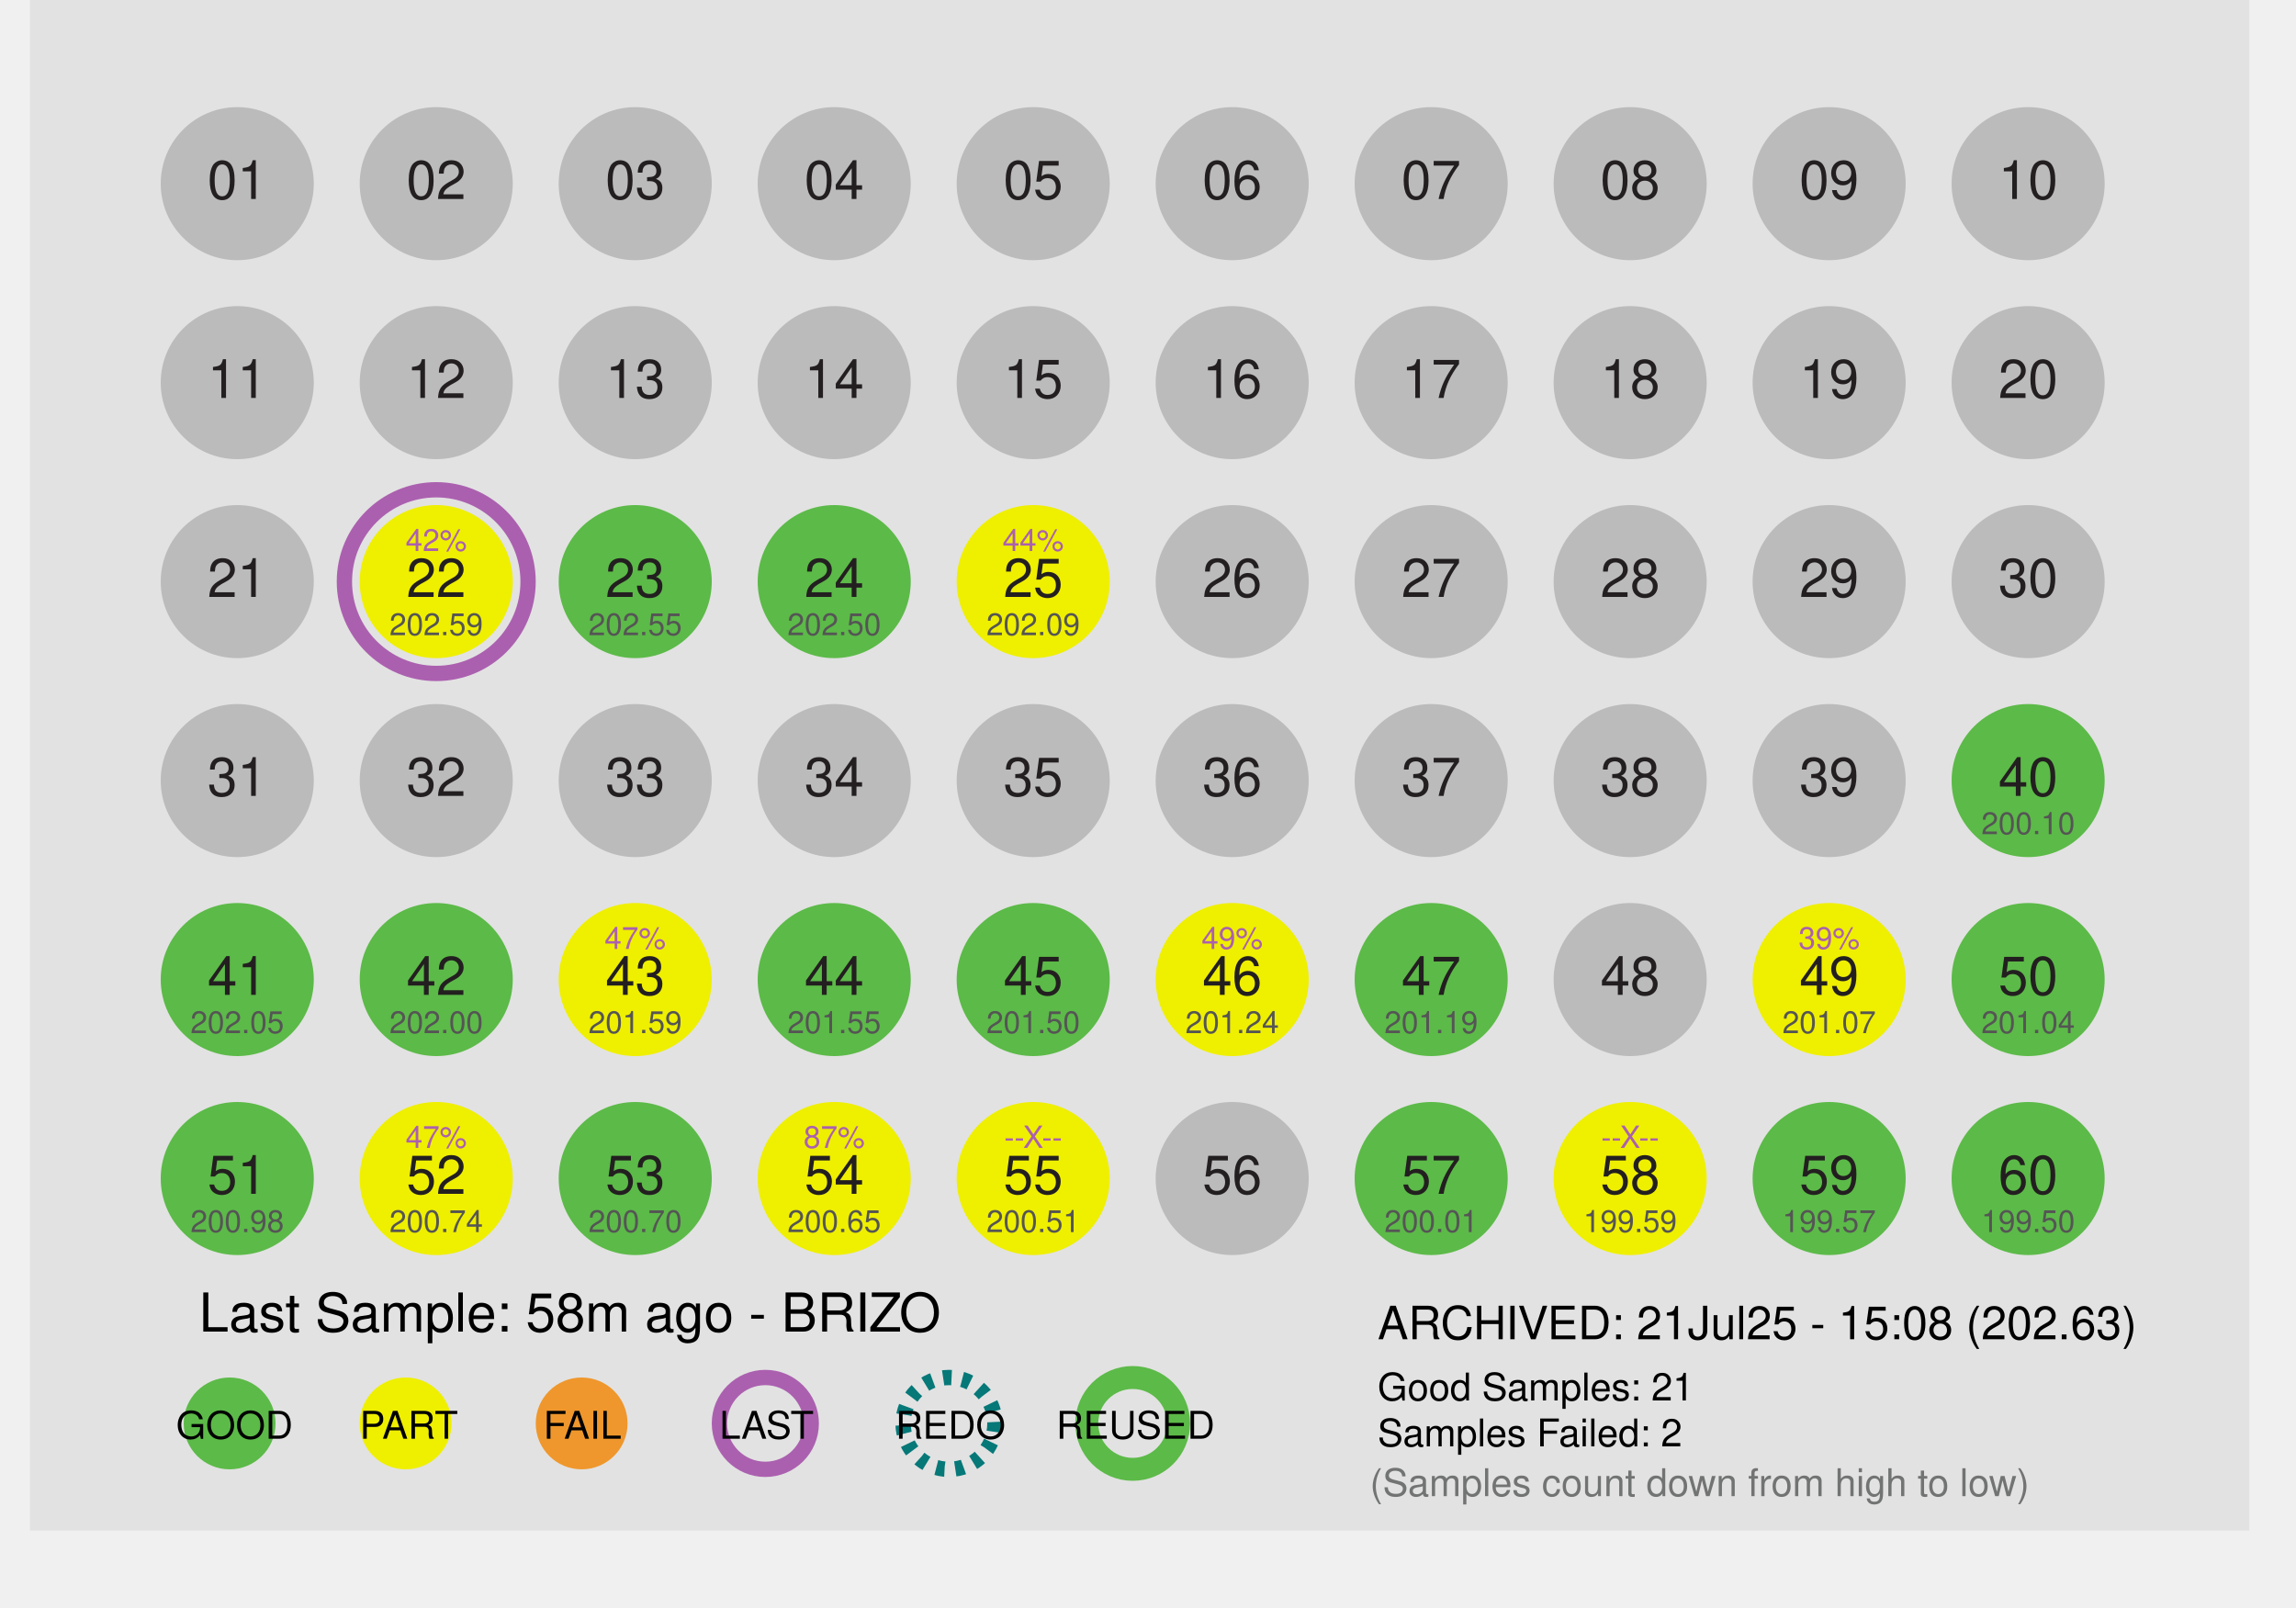
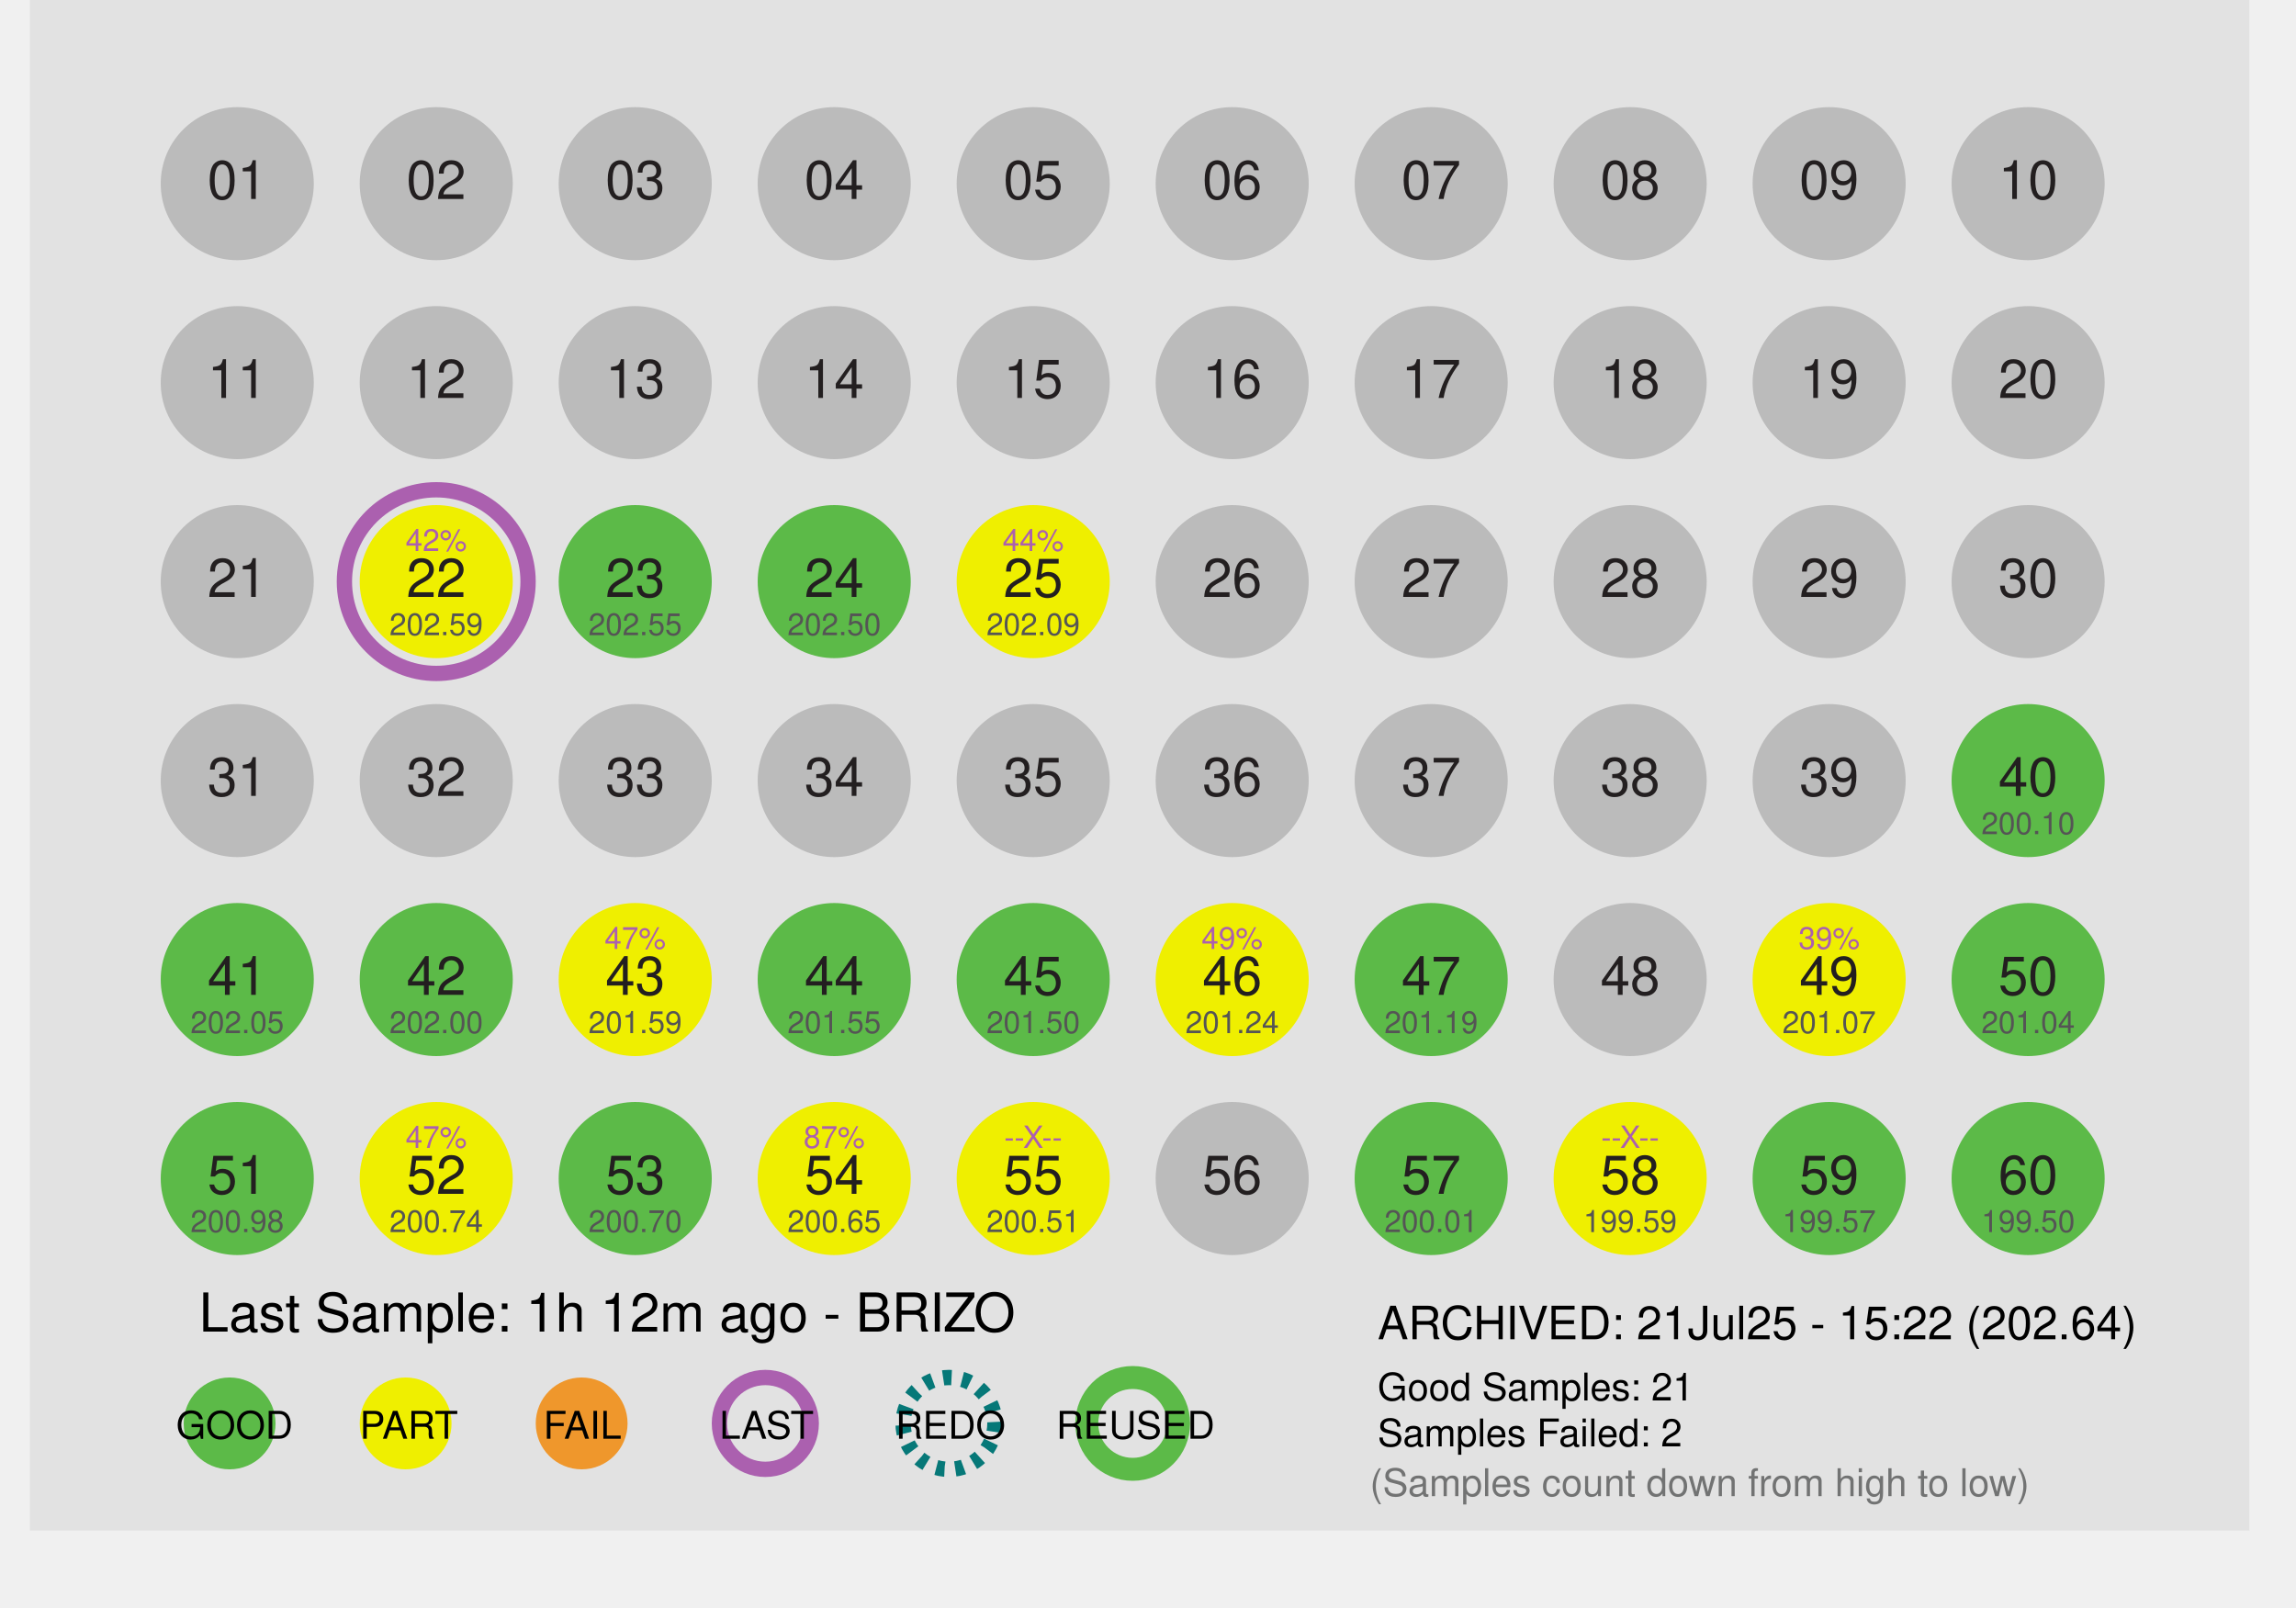
<svg xmlns="http://www.w3.org/2000/svg" id="Layer_1" data-name="Layer 1" x="0px" y="0px" viewBox="0 0 300 210" xml:space="preserve">
  <defs>
    <style>
 .st1 { fill: #dcddde; }
 .st2, .st3 { fill: #fff; }
 .st2 { stroke: #9b509f; }
 .st10, .st2, .st3 { stroke-miterlimit: 10; }
 .st10, .st2 { stroke-width: 2px; }
 .st3 { stroke: #231f20; }
 .st4 { fill: #ef972c; }
 .st5 { fill: #727373; }
 .st6 { fill: #5cba48; }
 .st7, .st8, .st9 { font-size: 7px; }
 .st7, .st8 { fill: #231f20; }
 .te5, .st7, .st9 { font-family: Helvetica; }
 .st8 { font-family: Helvetica-Bold, Helvetica; font-weight: 700; }
 .st9 { fill: #919396; }
 .st10 { fill: none; stroke: #fff; }

 .fill_gray { fill: #bbbbbb; }
 .fill_white { fill: #fff; }
 .stroke_purple { stroke: #ab60af; fill:none; stroke-width: 2px; }
 .stroke_black  { stroke: #000; fill:none; stroke-width: 2px; }
 .stroke_blue  { stroke: #067878; fill:none; stroke-width: 2px; stroke-dasharray:1.1 1.4;}
 .stroke_green  { stroke: #5cba48; fill:none; stroke-width: 3px;}
 .stroke_dash  { stroke-dasharray:1.1 1.4;}
 .stroke_2px { stroke-width: 2px; }
 .stroke_white { fill: none; stroke: #fff; }
 .stroke_none {stroke: none; fill:none};
 .stroke_darkGray { stroke: #231f20; fill: none; stroke-width: 2px;}
 .fill_orange { fill: #ef972c; }
 .fill_yellow { fill: #efef00; }
 .fill_lightgray { fill: #e2e2e2; }
 .thick_orange     { stroke-width:4px; fill:none; stroke: #ef972c; }
 .thick_yellow     { stroke-width:4px; fill:none; stroke: #f7ca0b; }
 .thick_gray       { stroke-width:4px; fill:none; stroke: #bbbbbb; }
 .thick_green      { stroke-width:4px; fill:none; stroke: #5cba48; }
 .fill_green { fill: #5cba48; }
 .font_size4 { font-size: 4px; }
 .font_size5 { font-size: 5px; }
 .font_size6 { font-size: 6px; }
 .font_size7 { font-size: 7px; }
 .font_size9 { font-size: 9px; }
 .fill_red {fill: #e24466; }
 .fill_purple {fill:#ab60af;}
 .fill_darkgray { fill: #555555; }
 .font_helv { font-family: Helvetica; }
 .font_helvBold { font-family: Helvetica-Bold, Helvetica; font-weight: 700; }
 .fill_lightergray { fill: #919396; }
    </style>
  </defs>
  <rect class="fill_lightgray" x="3.91" width="290" height="200" />
  <circle desc="c_big_01" class="stroke_none" cx="31" cy="24" r="12" />
  <circle desc="c_big_02" class="stroke_none" cx="57" cy="24" r="12" />
  <circle desc="c_big_03" class="stroke_none" cx="83" cy="24" r="12" />
  <circle desc="c_big_04" class="stroke_none" cx="109" cy="24" r="12" />
  <circle desc="c_big_05" class="stroke_none" cx="135" cy="24" r="12" />
  <circle desc="c_big_06" class="stroke_none" cx="161" cy="24" r="12" />
  <circle desc="c_big_07" class="stroke_none" cx="187" cy="24" r="12" />
  <circle desc="c_big_08" class="stroke_none" cx="213" cy="24" r="12" />
  <circle desc="c_big_09" class="stroke_none" cx="239" cy="24" r="12" />
  <circle desc="c_big_10" class="stroke_none" cx="265" cy="24" r="12" />
  <circle desc="c_big_11" class="stroke_none" cx="31" cy="50" r="12" />
  <circle desc="c_big_12" class="stroke_none" cx="57" cy="50" r="12" />
  <circle desc="c_big_13" class="stroke_none" cx="83" cy="50" r="12" />
  <circle desc="c_big_14" class="stroke_none" cx="109" cy="50" r="12" />
  <circle desc="c_big_15" class="stroke_none" cx="135" cy="50" r="12" />
  <circle desc="c_big_16" class="stroke_none" cx="161" cy="50" r="12" />
  <circle desc="c_big_17" class="stroke_none" cx="187" cy="50" r="12" />
  <circle desc="c_big_18" class="stroke_none" cx="213" cy="50" r="12" />
  <circle desc="c_big_19" class="stroke_none" cx="239" cy="50" r="12" />
  <circle desc="c_big_20" class="stroke_none" cx="265" cy="50" r="12" />
  <circle desc="c_big_21" class="stroke_none" cx="31" cy="76" r="12" />
  <circle desc="c_big_22" class="stroke_purple" cx="57" cy="76" r="12" />
  <circle desc="c_big_23" class="stroke_none" cx="83" cy="76" r="12" />
  <circle desc="c_big_24" class="stroke_none" cx="109" cy="76" r="12" />
  <circle desc="c_big_25" class="stroke_none" cx="135" cy="76" r="12" />
  <circle desc="c_big_26" class="stroke_none" cx="161" cy="76" r="12" />
  <circle desc="c_big_27" class="stroke_none" cx="187" cy="76" r="12" />
  <circle desc="c_big_28" class="stroke_none" cx="213" cy="76" r="12" />
  <circle desc="c_big_29" class="stroke_none" cx="239" cy="76" r="12" />
  <circle desc="c_big_30" class="stroke_none" cx="265" cy="76" r="12" />
  <circle desc="c_big_31" class="stroke_none" cx="31" cy="102" r="12" />
  <circle desc="c_big_32" class="stroke_none" cx="57" cy="102" r="12" />
  <circle desc="c_big_33" class="stroke_none" cx="83" cy="102" r="12" />
  <circle desc="c_big_34" class="stroke_none" cx="109" cy="102" r="12" />
  <circle desc="c_big_35" class="stroke_none" cx="135" cy="102" r="12" />
  <circle desc="c_big_36" class="stroke_none" cx="161" cy="102" r="12" />
  <circle desc="c_big_37" class="stroke_none" cx="187" cy="102" r="12" />
  <circle desc="c_big_38" class="stroke_none" cx="213" cy="102" r="12" />
  <circle desc="c_big_39" class="stroke_none" cx="239" cy="102" r="12" />
  <circle desc="c_big_40" class="stroke_none" cx="265" cy="102" r="12" />
  <circle desc="c_big_41" class="stroke_none" cx="31" cy="128" r="12" />
  <circle desc="c_big_42" class="stroke_none" cx="57" cy="128" r="12" />
  <circle desc="c_big_43" class="stroke_none" cx="83" cy="128" r="12" />
  <circle desc="c_big_44" class="stroke_none" cx="109" cy="128" r="12" />
  <circle desc="c_big_45" class="stroke_none" cx="135" cy="128" r="12" />
  <circle desc="c_big_46" class="stroke_none" cx="161" cy="128" r="12" />
  <circle desc="c_big_47" class="stroke_none" cx="187" cy="128" r="12" />
  <circle desc="c_big_48" class="stroke_none" cx="213" cy="128" r="12" />
  <circle desc="c_big_49" class="stroke_none" cx="239" cy="128" r="12" />
  <circle desc="c_big_50" class="stroke_none" cx="265" cy="128" r="12" />
  <circle desc="c_big_51" class="stroke_none" cx="31" cy="154" r="12" />
  <circle desc="c_big_52" class="stroke_none" cx="57" cy="154" r="12" />
  <circle desc="c_big_53" class="stroke_none" cx="83" cy="154" r="12" />
  <circle desc="c_big_54" class="stroke_none" cx="109" cy="154" r="12" />
  <circle desc="c_big_55" class="stroke_none" cx="135" cy="154" r="12" />
  <circle desc="c_big_56" class="stroke_none" cx="161" cy="154" r="12" />
  <circle desc="c_big_57" class="stroke_none" cx="187" cy="154" r="12" />
  <circle desc="c_big_58" class="stroke_none" cx="213" cy="154" r="12" />
  <circle desc="c_big_59" class="stroke_none" cx="239" cy="154" r="12" />
  <circle desc="c_big_60" class="stroke_none" cx="265" cy="154" r="12" />
  <circle desc="c_small_01" class="fill_gray" cx="31" cy="24" r="10" />
  <circle desc="c_small_02" class="fill_gray" cx="57" cy="24" r="10" />
  <circle desc="c_small_03" class="fill_gray" cx="83" cy="24" r="10" />
  <circle desc="c_small_04" class="fill_gray" cx="109" cy="24" r="10" />
  <circle desc="c_small_05" class="fill_gray" cx="135" cy="24" r="10" />
  <circle desc="c_small_06" class="fill_gray" cx="161" cy="24" r="10" />
  <circle desc="c_small_07" class="fill_gray" cx="187" cy="24" r="10" />
  <circle desc="c_small_08" class="fill_gray" cx="213" cy="24" r="10" />
  <circle desc="c_small_09" class="fill_gray" cx="239" cy="24" r="10" />
  <circle desc="c_small_10" class="fill_gray" cx="265" cy="24" r="10" />
  <circle desc="c_small_11" class="fill_gray" cx="31" cy="50" r="10" />
  <circle desc="c_small_12" class="fill_gray" cx="57" cy="50" r="10" />
  <circle desc="c_small_13" class="fill_gray" cx="83" cy="50" r="10" />
  <circle desc="c_small_14" class="fill_gray" cx="109" cy="50" r="10" />
  <circle desc="c_small_15" class="fill_gray" cx="135" cy="50" r="10" />
  <circle desc="c_small_16" class="fill_gray" cx="161" cy="50" r="10" />
  <circle desc="c_small_17" class="fill_gray" cx="187" cy="50" r="10" />
  <circle desc="c_small_18" class="fill_gray" cx="213" cy="50" r="10" />
  <circle desc="c_small_19" class="fill_gray" cx="239" cy="50" r="10" />
  <circle desc="c_small_20" class="fill_gray" cx="265" cy="50" r="10" />
  <circle desc="c_small_21" class="fill_gray" cx="31" cy="76" r="10" />
  <circle desc="c_small_22" class="fill_yellow" cx="57" cy="76" r="10" />
  <circle desc="c_small_23" class="fill_green" cx="83" cy="76" r="10" />
  <circle desc="c_small_24" class="fill_green" cx="109" cy="76" r="10" />
  <circle desc="c_small_25" class="fill_yellow" cx="135" cy="76" r="10" />
  <circle desc="c_small_26" class="fill_gray" cx="161" cy="76" r="10" />
  <circle desc="c_small_27" class="fill_gray" cx="187" cy="76" r="10" />
  <circle desc="c_small_28" class="fill_gray" cx="213" cy="76" r="10" />
  <circle desc="c_small_29" class="fill_gray" cx="239" cy="76" r="10" />
  <circle desc="c_small_30" class="fill_gray" cx="265" cy="76" r="10" />
  <circle desc="c_small_31" class="fill_gray" cx="31" cy="102" r="10" />
  <circle desc="c_small_32" class="fill_gray" cx="57" cy="102" r="10" />
  <circle desc="c_small_33" class="fill_gray" cx="83" cy="102" r="10" />
  <circle desc="c_small_34" class="fill_gray" cx="109" cy="102" r="10" />
  <circle desc="c_small_35" class="fill_gray" cx="135" cy="102" r="10" />
  <circle desc="c_small_36" class="fill_gray" cx="161" cy="102" r="10" />
  <circle desc="c_small_37" class="fill_gray" cx="187" cy="102" r="10" />
  <circle desc="c_small_38" class="fill_gray" cx="213" cy="102" r="10" />
  <circle desc="c_small_39" class="fill_gray" cx="239" cy="102" r="10" />
  <circle desc="c_small_40" class="fill_green" cx="265" cy="102" r="10" />
  <circle desc="c_small_41" class="fill_green" cx="31" cy="128" r="10" />
  <circle desc="c_small_42" class="fill_green" cx="57" cy="128" r="10" />
  <circle desc="c_small_43" class="fill_yellow" cx="83" cy="128" r="10" />
  <circle desc="c_small_44" class="fill_green" cx="109" cy="128" r="10" />
  <circle desc="c_small_45" class="fill_green" cx="135" cy="128" r="10" />
  <circle desc="c_small_46" class="fill_yellow" cx="161" cy="128" r="10" />
  <circle desc="c_small_47" class="fill_green" cx="187" cy="128" r="10" />
  <circle desc="c_small_48" class="fill_gray" cx="213" cy="128" r="10" />
  <circle desc="c_small_49" class="fill_yellow" cx="239" cy="128" r="10" />
  <circle desc="c_small_50" class="fill_green" cx="265" cy="128" r="10" />
  <circle desc="c_small_51" class="fill_green" cx="31" cy="154" r="10" />
  <circle desc="c_small_52" class="fill_yellow" cx="57" cy="154" r="10" />
  <circle desc="c_small_53" class="fill_green" cx="83" cy="154" r="10" />
  <circle desc="c_small_54" class="fill_yellow" cx="109" cy="154" r="10" />
  <circle desc="c_small_55" class="fill_yellow" cx="135" cy="154" r="10" />
  <circle desc="c_small_56" class="fill_gray" cx="161" cy="154" r="10" />
  <circle desc="c_small_57" class="fill_green" cx="187" cy="154" r="10" />
  <circle desc="c_small_58" class="fill_yellow" cx="213" cy="154" r="10" />
  <circle desc="c_small_59" class="fill_green" cx="239" cy="154" r="10" />
  <circle desc="c_small_60" class="fill_green" cx="265" cy="154" r="10" />
  <text desc="t_label_01" class="st7" text-anchor="middle" transform="translate(31 26)">01</text>
  <text desc="t_label_02" class="st7" text-anchor="middle" transform="translate(57 26)">02</text>
  <text desc="t_label_03" class="st7" text-anchor="middle" transform="translate(83 26)">03</text>
  <text desc="t_label_04" class="st7" text-anchor="middle" transform="translate(109 26)">04</text>
  <text desc="t_label_05" class="st7" text-anchor="middle" transform="translate(135 26)">05</text>
  <text desc="t_label_06" class="st7" text-anchor="middle" transform="translate(161 26)">06</text>
  <text desc="t_label_07" class="st7" text-anchor="middle" transform="translate(187 26)">07</text>
  <text desc="t_label_08" class="st7" text-anchor="middle" transform="translate(213 26)">08</text>
  <text desc="t_label_09" class="st7" text-anchor="middle" transform="translate(239 26)">09</text>
  <text desc="t_label_10" class="st7" text-anchor="middle" transform="translate(265 26)">10</text>
  <text desc="t_label_11" class="st7" text-anchor="middle" transform="translate(31 52)">11</text>
  <text desc="t_label_12" class="st7" text-anchor="middle" transform="translate(57 52)">12</text>
  <text desc="t_label_13" class="st7" text-anchor="middle" transform="translate(83 52)">13</text>
  <text desc="t_label_14" class="st7" text-anchor="middle" transform="translate(109 52)">14</text>
  <text desc="t_label_15" class="st7" text-anchor="middle" transform="translate(135 52)">15</text>
  <text desc="t_label_16" class="st7" text-anchor="middle" transform="translate(161 52)">16</text>
  <text desc="t_label_17" class="st7" text-anchor="middle" transform="translate(187 52)">17</text>
  <text desc="t_label_18" class="st7" text-anchor="middle" transform="translate(213 52)">18</text>
  <text desc="t_label_19" class="st7" text-anchor="middle" transform="translate(239 52)">19</text>
  <text desc="t_label_20" class="st7" text-anchor="middle" transform="translate(265 52)">20</text>
  <text desc="t_label_21" class="st7" text-anchor="middle" transform="translate(31 78)">21</text>
  <text desc="t_label_22" class="st7" text-anchor="middle" transform="translate(57 78)">22</text>
  <text desc="t_label_23" class="st7" text-anchor="middle" transform="translate(83 78)">23</text>
  <text desc="t_label_24" class="st7" text-anchor="middle" transform="translate(109 78)">24</text>
  <text desc="t_label_25" class="st7" text-anchor="middle" transform="translate(135 78)">25</text>
  <text desc="t_label_26" class="st7" text-anchor="middle" transform="translate(161 78)">26</text>
  <text desc="t_label_27" class="st7" text-anchor="middle" transform="translate(187 78)">27</text>
  <text desc="t_label_28" class="st7" text-anchor="middle" transform="translate(213 78)">28</text>
  <text desc="t_label_29" class="st7" text-anchor="middle" transform="translate(239 78)">29</text>
  <text desc="t_label_30" class="st7" text-anchor="middle" transform="translate(265 78)">30</text>
  <text desc="t_label_31" class="st7" text-anchor="middle" transform="translate(31 104)">31</text>
  <text desc="t_label_32" class="st7" text-anchor="middle" transform="translate(57 104)">32</text>
  <text desc="t_label_33" class="st7" text-anchor="middle" transform="translate(83 104)">33</text>
  <text desc="t_label_34" class="st7" text-anchor="middle" transform="translate(109 104)">34</text>
  <text desc="t_label_35" class="st7" text-anchor="middle" transform="translate(135 104)">35</text>
  <text desc="t_label_36" class="st7" text-anchor="middle" transform="translate(161 104)">36</text>
  <text desc="t_label_37" class="st7" text-anchor="middle" transform="translate(187 104)">37</text>
  <text desc="t_label_38" class="st7" text-anchor="middle" transform="translate(213 104)">38</text>
  <text desc="t_label_39" class="st7" text-anchor="middle" transform="translate(239 104)">39</text>
  <text desc="t_label_40" class="st7" text-anchor="middle" transform="translate(265 104)">40</text>
  <text desc="t_label_41" class="st7" text-anchor="middle" transform="translate(31 130)">41</text>
  <text desc="t_label_42" class="st7" text-anchor="middle" transform="translate(57 130)">42</text>
  <text desc="t_label_43" class="st7" text-anchor="middle" transform="translate(83 130)">43</text>
  <text desc="t_label_44" class="st7" text-anchor="middle" transform="translate(109 130)">44</text>
  <text desc="t_label_45" class="st7" text-anchor="middle" transform="translate(135 130)">45</text>
  <text desc="t_label_46" class="st7" text-anchor="middle" transform="translate(161 130)">46</text>
  <text desc="t_label_47" class="st7" text-anchor="middle" transform="translate(187 130)">47</text>
  <text desc="t_label_48" class="st7" text-anchor="middle" transform="translate(213 130)">48</text>
  <text desc="t_label_49" class="st7" text-anchor="middle" transform="translate(239 130)">49</text>
  <text desc="t_label_50" class="st7" text-anchor="middle" transform="translate(265 130)">50</text>
  <text desc="t_label_51" class="st7" text-anchor="middle" transform="translate(31 156)">51</text>
  <text desc="t_label_52" class="st7" text-anchor="middle" transform="translate(57 156)">52</text>
  <text desc="t_label_53" class="st7" text-anchor="middle" transform="translate(83 156)">53</text>
  <text desc="t_label_54" class="st7" text-anchor="middle" transform="translate(109 156)">54</text>
  <text desc="t_label_55" class="st7" text-anchor="middle" transform="translate(135 156)">55</text>
  <text desc="t_label_56" class="st7" text-anchor="middle" transform="translate(161 156)">56</text>
  <text desc="t_label_57" class="st7" text-anchor="middle" transform="translate(187 156)">57</text>
  <text desc="t_label_58" class="st7" text-anchor="middle" transform="translate(213 156)">58</text>
  <text desc="t_label_59" class="st7" text-anchor="middle" transform="translate(239 156)">59</text>
  <text desc="t_label_60" class="st7" text-anchor="middle" transform="translate(265 156)">60</text>
  <text desc="pct_label_01" text-anchor="middle" class="te5 font_size4 fill_purple" transform="translate(31 20)" />
  <text desc="pct_label_02" text-anchor="middle" class="te5 font_size4 fill_purple" transform="translate(57 20)" />
  <text desc="pct_label_03" text-anchor="middle" class="te5 font_size4 fill_purple" transform="translate(83 20)" />
  <text desc="pct_label_04" text-anchor="middle" class="te5 font_size4 fill_purple" transform="translate(109 20)" />
  <text desc="pct_label_05" text-anchor="middle" class="te5 font_size4 fill_purple" transform="translate(135 20)" />
  <text desc="pct_label_06" text-anchor="middle" class="te5 font_size4 fill_purple" transform="translate(161 20)" />
  <text desc="pct_label_07" text-anchor="middle" class="te5 font_size4 fill_purple" transform="translate(187 20)" />
  <text desc="pct_label_08" text-anchor="middle" class="te5 font_size4 fill_purple" transform="translate(213 20)" />
  <text desc="pct_label_09" text-anchor="middle" class="te5 font_size4 fill_purple" transform="translate(239 20)" />
  <text desc="pct_label_10" text-anchor="middle" class="te5 font_size4 fill_purple" transform="translate(265 20)" />
  <text desc="pct_label_11" text-anchor="middle" class="te5 font_size4 fill_purple" transform="translate(31 46)" />
  <text desc="pct_label_12" text-anchor="middle" class="te5 font_size4 fill_purple" transform="translate(57 46)" />
  <text desc="pct_label_13" text-anchor="middle" class="te5 font_size4 fill_purple" transform="translate(83 46)" />
  <text desc="pct_label_14" text-anchor="middle" class="te5 font_size4 fill_purple" transform="translate(109 46)" />
  <text desc="pct_label_15" text-anchor="middle" class="te5 font_size4 fill_purple" transform="translate(135 46)" />
  <text desc="pct_label_16" text-anchor="middle" class="te5 font_size4 fill_purple" transform="translate(161 46)" />
  <text desc="pct_label_17" text-anchor="middle" class="te5 font_size4 fill_purple" transform="translate(187 46)" />
  <text desc="pct_label_18" text-anchor="middle" class="te5 font_size4 fill_purple" transform="translate(213 46)" />
  <text desc="pct_label_19" text-anchor="middle" class="te5 font_size4 fill_purple" transform="translate(239 46)" />
  <text desc="pct_label_20" text-anchor="middle" class="te5 font_size4 fill_purple" transform="translate(265 46)" />
  <text desc="pct_label_21" text-anchor="middle" class="te5 font_size4 fill_purple" transform="translate(31 72)" />
  <text desc="pct_label_22" text-anchor="middle" class="te5 font_size4 fill_purple" transform="translate(57 72)">42%</text>
  <text desc="pct_label_23" text-anchor="middle" class="te5 font_size4 fill_purple" transform="translate(83 72)" />
  <text desc="pct_label_24" text-anchor="middle" class="te5 font_size4 fill_purple" transform="translate(109 72)" />
  <text desc="pct_label_25" text-anchor="middle" class="te5 font_size4 fill_purple" transform="translate(135 72)">44%</text>
  <text desc="pct_label_26" text-anchor="middle" class="te5 font_size4 fill_purple" transform="translate(161 72)" />
  <text desc="pct_label_27" text-anchor="middle" class="te5 font_size4 fill_purple" transform="translate(187 72)" />
  <text desc="pct_label_28" text-anchor="middle" class="te5 font_size4 fill_purple" transform="translate(213 72)" />
  <text desc="pct_label_29" text-anchor="middle" class="te5 font_size4 fill_purple" transform="translate(239 72)" />
  <text desc="pct_label_30" text-anchor="middle" class="te5 font_size4 fill_purple" transform="translate(265 72)" />
  <text desc="pct_label_31" text-anchor="middle" class="te5 font_size4 fill_purple" transform="translate(31 98)" />
  <text desc="pct_label_32" text-anchor="middle" class="te5 font_size4 fill_purple" transform="translate(57 98)" />
  <text desc="pct_label_33" text-anchor="middle" class="te5 font_size4 fill_purple" transform="translate(83 98)" />
  <text desc="pct_label_34" text-anchor="middle" class="te5 font_size4 fill_purple" transform="translate(109 98)" />
  <text desc="pct_label_35" text-anchor="middle" class="te5 font_size4 fill_purple" transform="translate(135 98)" />
  <text desc="pct_label_36" text-anchor="middle" class="te5 font_size4 fill_purple" transform="translate(161 98)" />
  <text desc="pct_label_37" text-anchor="middle" class="te5 font_size4 fill_purple" transform="translate(187 98)" />
  <text desc="pct_label_38" text-anchor="middle" class="te5 font_size4 fill_purple" transform="translate(213 98)" />
  <text desc="pct_label_39" text-anchor="middle" class="te5 font_size4 fill_purple" transform="translate(239 98)" />
  <text desc="pct_label_40" text-anchor="middle" class="te5 font_size4 fill_purple" transform="translate(265 98)" />
  <text desc="pct_label_41" text-anchor="middle" class="te5 font_size4 fill_purple" transform="translate(31 124)" />
  <text desc="pct_label_42" text-anchor="middle" class="te5 font_size4 fill_purple" transform="translate(57 124)" />
  <text desc="pct_label_43" text-anchor="middle" class="te5 font_size4 fill_purple" transform="translate(83 124)">47%</text>
  <text desc="pct_label_44" text-anchor="middle" class="te5 font_size4 fill_purple" transform="translate(109 124)" />
  <text desc="pct_label_45" text-anchor="middle" class="te5 font_size4 fill_purple" transform="translate(135 124)" />
  <text desc="pct_label_46" text-anchor="middle" class="te5 font_size4 fill_purple" transform="translate(161 124)">49%</text>
  <text desc="pct_label_47" text-anchor="middle" class="te5 font_size4 fill_purple" transform="translate(187 124)" />
  <text desc="pct_label_48" text-anchor="middle" class="te5 font_size4 fill_purple" transform="translate(213 124)" />
  <text desc="pct_label_49" text-anchor="middle" class="te5 font_size4 fill_purple" transform="translate(239 124)">39%</text>
  <text desc="pct_label_50" text-anchor="middle" class="te5 font_size4 fill_purple" transform="translate(265 124)" />
  <text desc="pct_label_51" text-anchor="middle" class="te5 font_size4 fill_purple" transform="translate(31 150)" />
  <text desc="pct_label_52" text-anchor="middle" class="te5 font_size4 fill_purple" transform="translate(57 150)">47%</text>
  <text desc="pct_label_53" text-anchor="middle" class="te5 font_size4 fill_purple" transform="translate(83 150)" />
  <text desc="pct_label_54" text-anchor="middle" class="te5 font_size4 fill_purple" transform="translate(109 150)">87%</text>
  <text desc="pct_label_55" text-anchor="middle" class="te5 font_size4 fill_purple" transform="translate(135 150)">--X--</text>
  <text desc="pct_label_56" text-anchor="middle" class="te5 font_size4 fill_purple" transform="translate(161 150)" />
  <text desc="pct_label_57" text-anchor="middle" class="te5 font_size4 fill_purple" transform="translate(187 150)" />
  <text desc="pct_label_58" text-anchor="middle" class="te5 font_size4 fill_purple" transform="translate(213 150)">--X--</text>
  <text desc="pct_label_59" text-anchor="middle" class="te5 font_size4 fill_purple" transform="translate(239 150)" />
  <text desc="pct_label_60" text-anchor="middle" class="te5 font_size4 fill_purple" transform="translate(265 150)" />
  <text desc="time_label_01" text-anchor="middle" class="te5 font_size4 fill_darkgray" transform="translate(31 31)" />
  <text desc="time_label_02" text-anchor="middle" class="te5 font_size4 fill_darkgray" transform="translate(57 31)" />
  <text desc="time_label_03" text-anchor="middle" class="te5 font_size4 fill_darkgray" transform="translate(83 31)" />
  <text desc="time_label_04" text-anchor="middle" class="te5 font_size4 fill_darkgray" transform="translate(109 31)" />
  <text desc="time_label_05" text-anchor="middle" class="te5 font_size4 fill_darkgray" transform="translate(135 31)" />
  <text desc="time_label_06" text-anchor="middle" class="te5 font_size4 fill_darkgray" transform="translate(161 31)" />
  <text desc="time_label_07" text-anchor="middle" class="te5 font_size4 fill_darkgray" transform="translate(187 31)" />
  <text desc="time_label_08" text-anchor="middle" class="te5 font_size4 fill_darkgray" transform="translate(213 31)" />
  <text desc="time_label_09" text-anchor="middle" class="te5 font_size4 fill_darkgray" transform="translate(239 31)" />
  <text desc="time_label_10" text-anchor="middle" class="te5 font_size4 fill_darkgray" transform="translate(265 31)" />
  <text desc="time_label_11" text-anchor="middle" class="te5 font_size4 fill_darkgray" transform="translate(31 57)" />
  <text desc="time_label_12" text-anchor="middle" class="te5 font_size4 fill_darkgray" transform="translate(57 57)" />
  <text desc="time_label_13" text-anchor="middle" class="te5 font_size4 fill_darkgray" transform="translate(83 57)" />
  <text desc="time_label_14" text-anchor="middle" class="te5 font_size4 fill_darkgray" transform="translate(109 57)" />
  <text desc="time_label_15" text-anchor="middle" class="te5 font_size4 fill_darkgray" transform="translate(135 57)" />
  <text desc="time_label_16" text-anchor="middle" class="te5 font_size4 fill_darkgray" transform="translate(161 57)" />
  <text desc="time_label_17" text-anchor="middle" class="te5 font_size4 fill_darkgray" transform="translate(187 57)" />
  <text desc="time_label_18" text-anchor="middle" class="te5 font_size4 fill_darkgray" transform="translate(213 57)" />
  <text desc="time_label_19" text-anchor="middle" class="te5 font_size4 fill_darkgray" transform="translate(239 57)" />
  <text desc="time_label_20" text-anchor="middle" class="te5 font_size4 fill_darkgray" transform="translate(265 57)" />
  <text desc="time_label_21" text-anchor="middle" class="te5 font_size4 fill_darkgray" transform="translate(31 83)" />
  <text desc="time_label_22" text-anchor="middle" class="te5 font_size4 fill_darkgray" transform="translate(57 83)">202.59</text>
  <text desc="time_label_23" text-anchor="middle" class="te5 font_size4 fill_darkgray" transform="translate(83 83)">202.55</text>
  <text desc="time_label_24" text-anchor="middle" class="te5 font_size4 fill_darkgray" transform="translate(109 83)">202.50</text>
  <text desc="time_label_25" text-anchor="middle" class="te5 font_size4 fill_darkgray" transform="translate(135 83)">202.09</text>
  <text desc="time_label_26" text-anchor="middle" class="te5 font_size4 fill_darkgray" transform="translate(161 83)" />
  <text desc="time_label_27" text-anchor="middle" class="te5 font_size4 fill_darkgray" transform="translate(187 83)" />
  <text desc="time_label_28" text-anchor="middle" class="te5 font_size4 fill_darkgray" transform="translate(213 83)" />
  <text desc="time_label_29" text-anchor="middle" class="te5 font_size4 fill_darkgray" transform="translate(239 83)" />
  <text desc="time_label_30" text-anchor="middle" class="te5 font_size4 fill_darkgray" transform="translate(265 83)" />
  <text desc="time_label_31" text-anchor="middle" class="te5 font_size4 fill_darkgray" transform="translate(31 109)" />
  <text desc="time_label_32" text-anchor="middle" class="te5 font_size4 fill_darkgray" transform="translate(57 109)" />
  <text desc="time_label_33" text-anchor="middle" class="te5 font_size4 fill_darkgray" transform="translate(83 109)" />
  <text desc="time_label_34" text-anchor="middle" class="te5 font_size4 fill_darkgray" transform="translate(109 109)" />
  <text desc="time_label_35" text-anchor="middle" class="te5 font_size4 fill_darkgray" transform="translate(135 109)" />
  <text desc="time_label_36" text-anchor="middle" class="te5 font_size4 fill_darkgray" transform="translate(161 109)" />
  <text desc="time_label_37" text-anchor="middle" class="te5 font_size4 fill_darkgray" transform="translate(187 109)" />
  <text desc="time_label_38" text-anchor="middle" class="te5 font_size4 fill_darkgray" transform="translate(213 109)" />
  <text desc="time_label_39" text-anchor="middle" class="te5 font_size4 fill_darkgray" transform="translate(239 109)" />
  <text desc="time_label_40" text-anchor="middle" class="te5 font_size4 fill_darkgray" transform="translate(265 109)">200.10</text>
  <text desc="time_label_41" text-anchor="middle" class="te5 font_size4 fill_darkgray" transform="translate(31 135)">202.05</text>
  <text desc="time_label_42" text-anchor="middle" class="te5 font_size4 fill_darkgray" transform="translate(57 135)">202.00</text>
  <text desc="time_label_43" text-anchor="middle" class="te5 font_size4 fill_darkgray" transform="translate(83 135)">201.59</text>
  <text desc="time_label_44" text-anchor="middle" class="te5 font_size4 fill_darkgray" transform="translate(109 135)">201.55</text>
  <text desc="time_label_45" text-anchor="middle" class="te5 font_size4 fill_darkgray" transform="translate(135 135)">201.50</text>
  <text desc="time_label_46" text-anchor="middle" class="te5 font_size4 fill_darkgray" transform="translate(161 135)">201.24</text>
  <text desc="time_label_47" text-anchor="middle" class="te5 font_size4 fill_darkgray" transform="translate(187 135)">201.19</text>
  <text desc="time_label_48" text-anchor="middle" class="te5 font_size4 fill_darkgray" transform="translate(213 135)" />
  <text desc="time_label_49" text-anchor="middle" class="te5 font_size4 fill_darkgray" transform="translate(239 135)">201.07</text>
  <text desc="time_label_50" text-anchor="middle" class="te5 font_size4 fill_darkgray" transform="translate(265 135)">201.04</text>
  <text desc="time_label_51" text-anchor="middle" class="te5 font_size4 fill_darkgray" transform="translate(31 161)">200.98</text>
  <text desc="time_label_52" text-anchor="middle" class="te5 font_size4 fill_darkgray" transform="translate(57 161)">200.74</text>
  <text desc="time_label_53" text-anchor="middle" class="te5 font_size4 fill_darkgray" transform="translate(83 161)">200.70</text>
  <text desc="time_label_54" text-anchor="middle" class="te5 font_size4 fill_darkgray" transform="translate(109 161)">200.65</text>
  <text desc="time_label_55" text-anchor="middle" class="te5 font_size4 fill_darkgray" transform="translate(135 161)">200.51</text>
  <text desc="time_label_56" text-anchor="middle" class="te5 font_size4 fill_darkgray" transform="translate(161 161)" />
  <text desc="time_label_57" text-anchor="middle" class="te5 font_size4 fill_darkgray" transform="translate(187 161)">200.01</text>
  <text desc="time_label_58" text-anchor="middle" class="te5 font_size4 fill_darkgray" transform="translate(213 161)">199.59</text>
  <text desc="time_label_59" text-anchor="middle" class="te5 font_size4 fill_darkgray" transform="translate(239 161)">199.57</text>
  <text desc="time_label_60" text-anchor="middle" class="te5 font_size4 fill_darkgray" transform="translate(265 161)">199.50</text>
-   <text class="font_helv font_size7" transform="translate(26 174)">Last Sample: 58m ago - BRIZO</text>
-   <text class="font_helv font_size6" transform="translate(180 175)">ARCHIVED: 21Jul25 - 15:08 (202.63)</text>
+   <text class="font_helv font_size7" transform="translate(26 174)">Last Sample: 1h 12m ago - BRIZO</text>
+   <text class="font_helv font_size6" transform="translate(180 175)">ARCHIVED: 21Jul25 - 15:22 (202.64)</text>
  <text class="te5 font_size5" transform="translate(180 183)">Good Samples: 21 </text>
  <text class="te5 font_size5" transform="translate(180 189)">Samples Failed: 2</text>
  <text class="te5 st5 font_size5" transform="translate(179 195.5)">(Samples count down from high to low)</text>
  <circle class="fill_green" cx="30" cy="186" r="6" />
  <text class="te5 font_size5" transform="translate(23.0 188)">GOOD</text>
  <circle class="fill_yellow" cx="53" cy="186" r="6" />
  <text class="te5 font_size5" transform="translate(47.0 188)">PART</text>
  <circle class="fill_orange" cx="76" cy="186" r="6" />
  <text class="te5 font_size5" transform="translate(71.0 188)">FAIL</text>
  <circle class="stroke_purple" cx="100" cy="186" r="6" />
  <text class="te5 font_size5" transform="translate(94.0 188)">LAST</text>
  <circle class="stroke_blue stroke_dash" cx="124" cy="186" r="6" />
  <text class="te5 font_size5" transform="translate(117.0 188)">REDO</text>
  <circle class="stroke_green" cx="148" cy="186" r="6" />
  <text class="te5 font_size5" transform="translate(138.0 188)">REUSED</text>
</svg>
